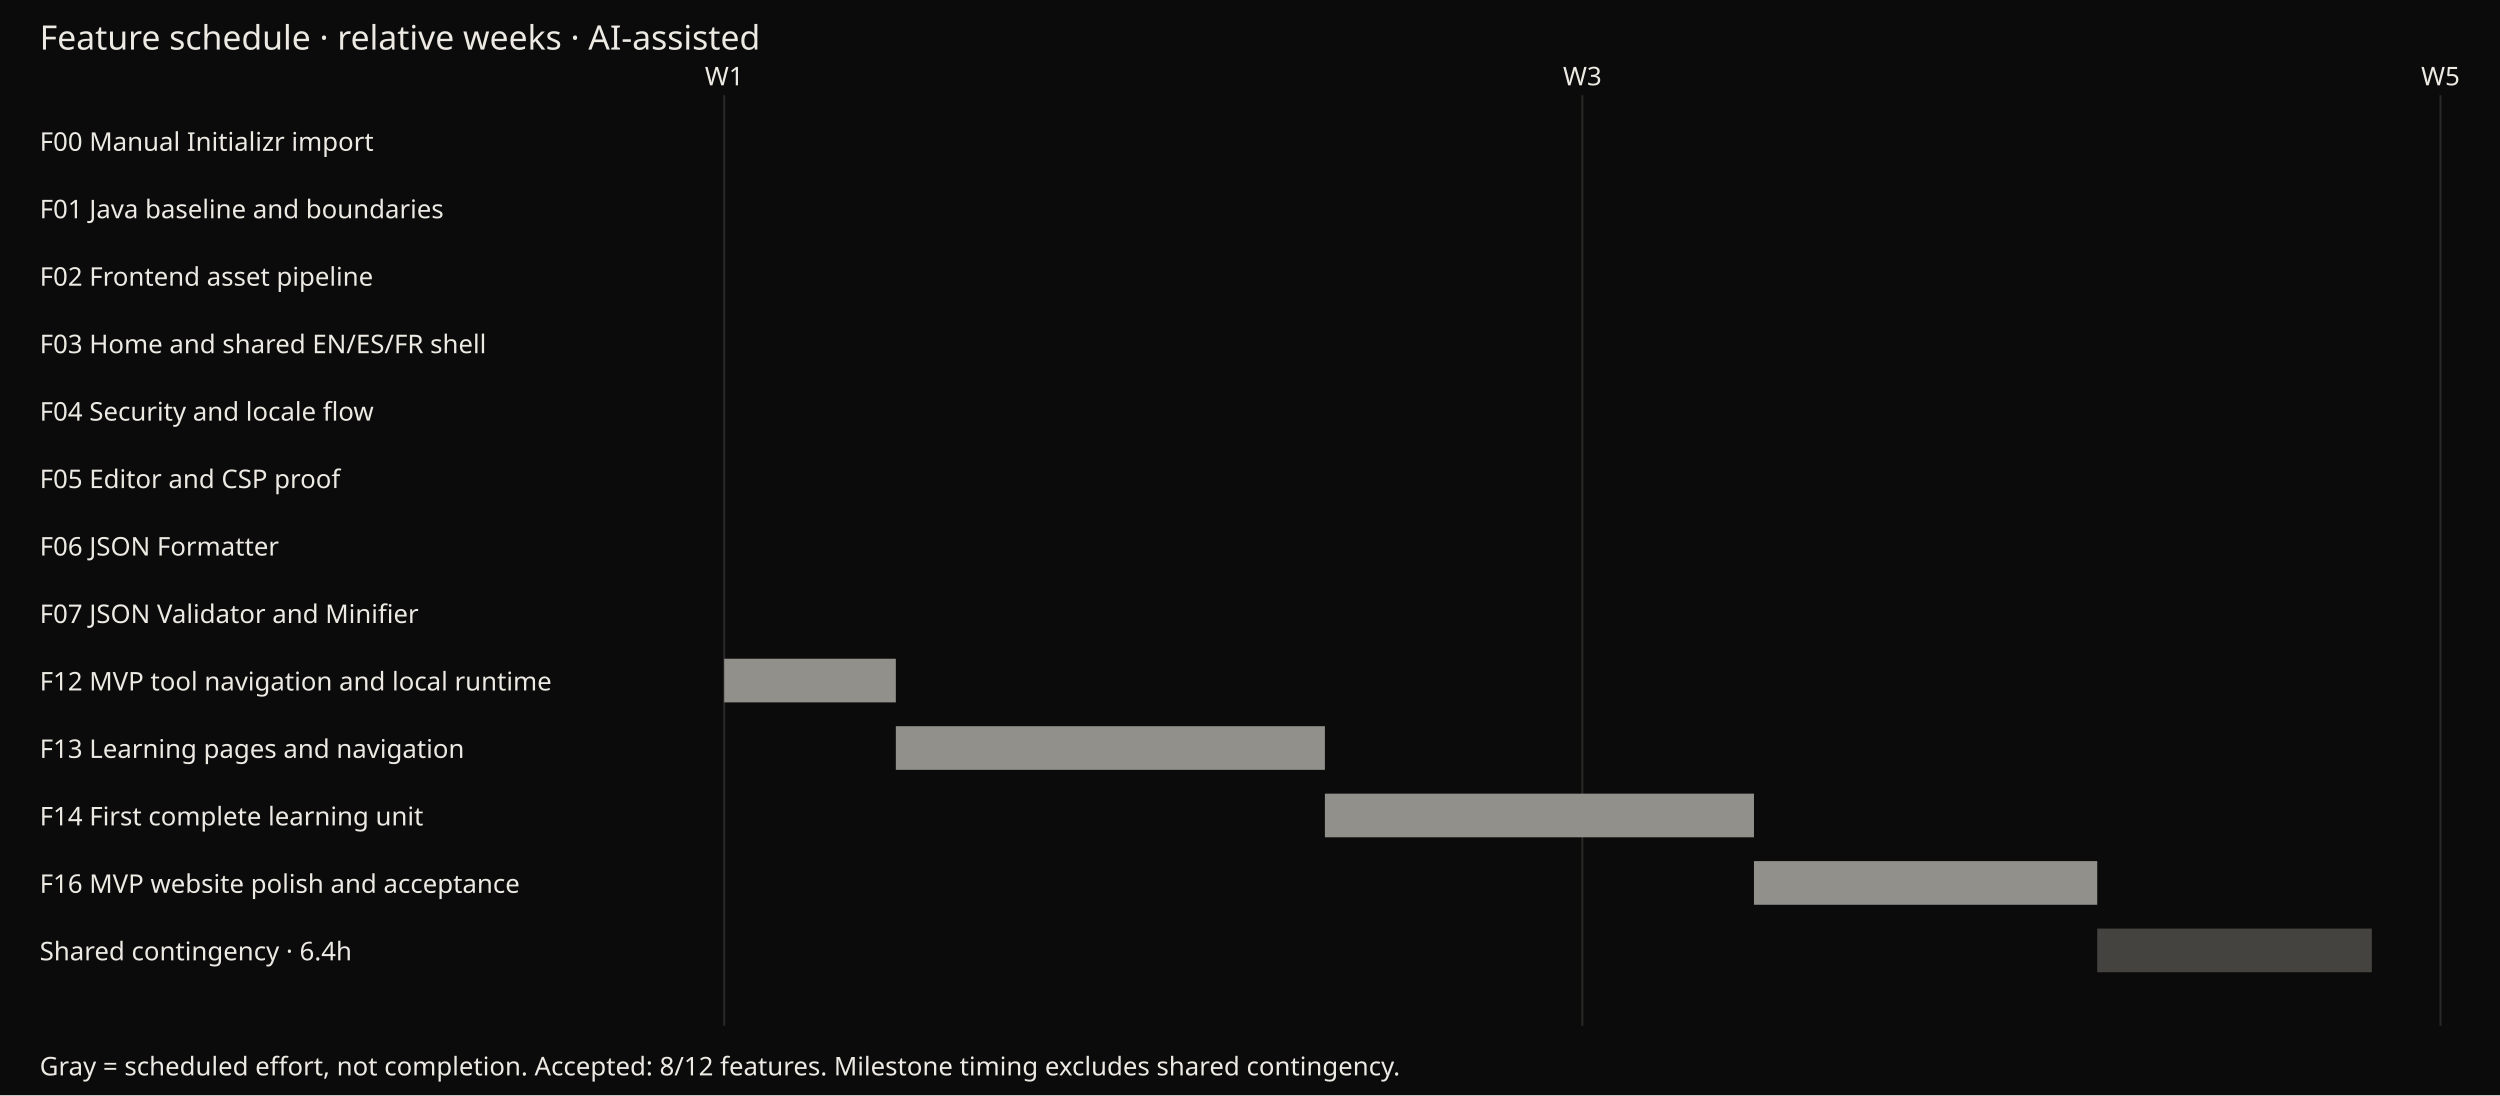
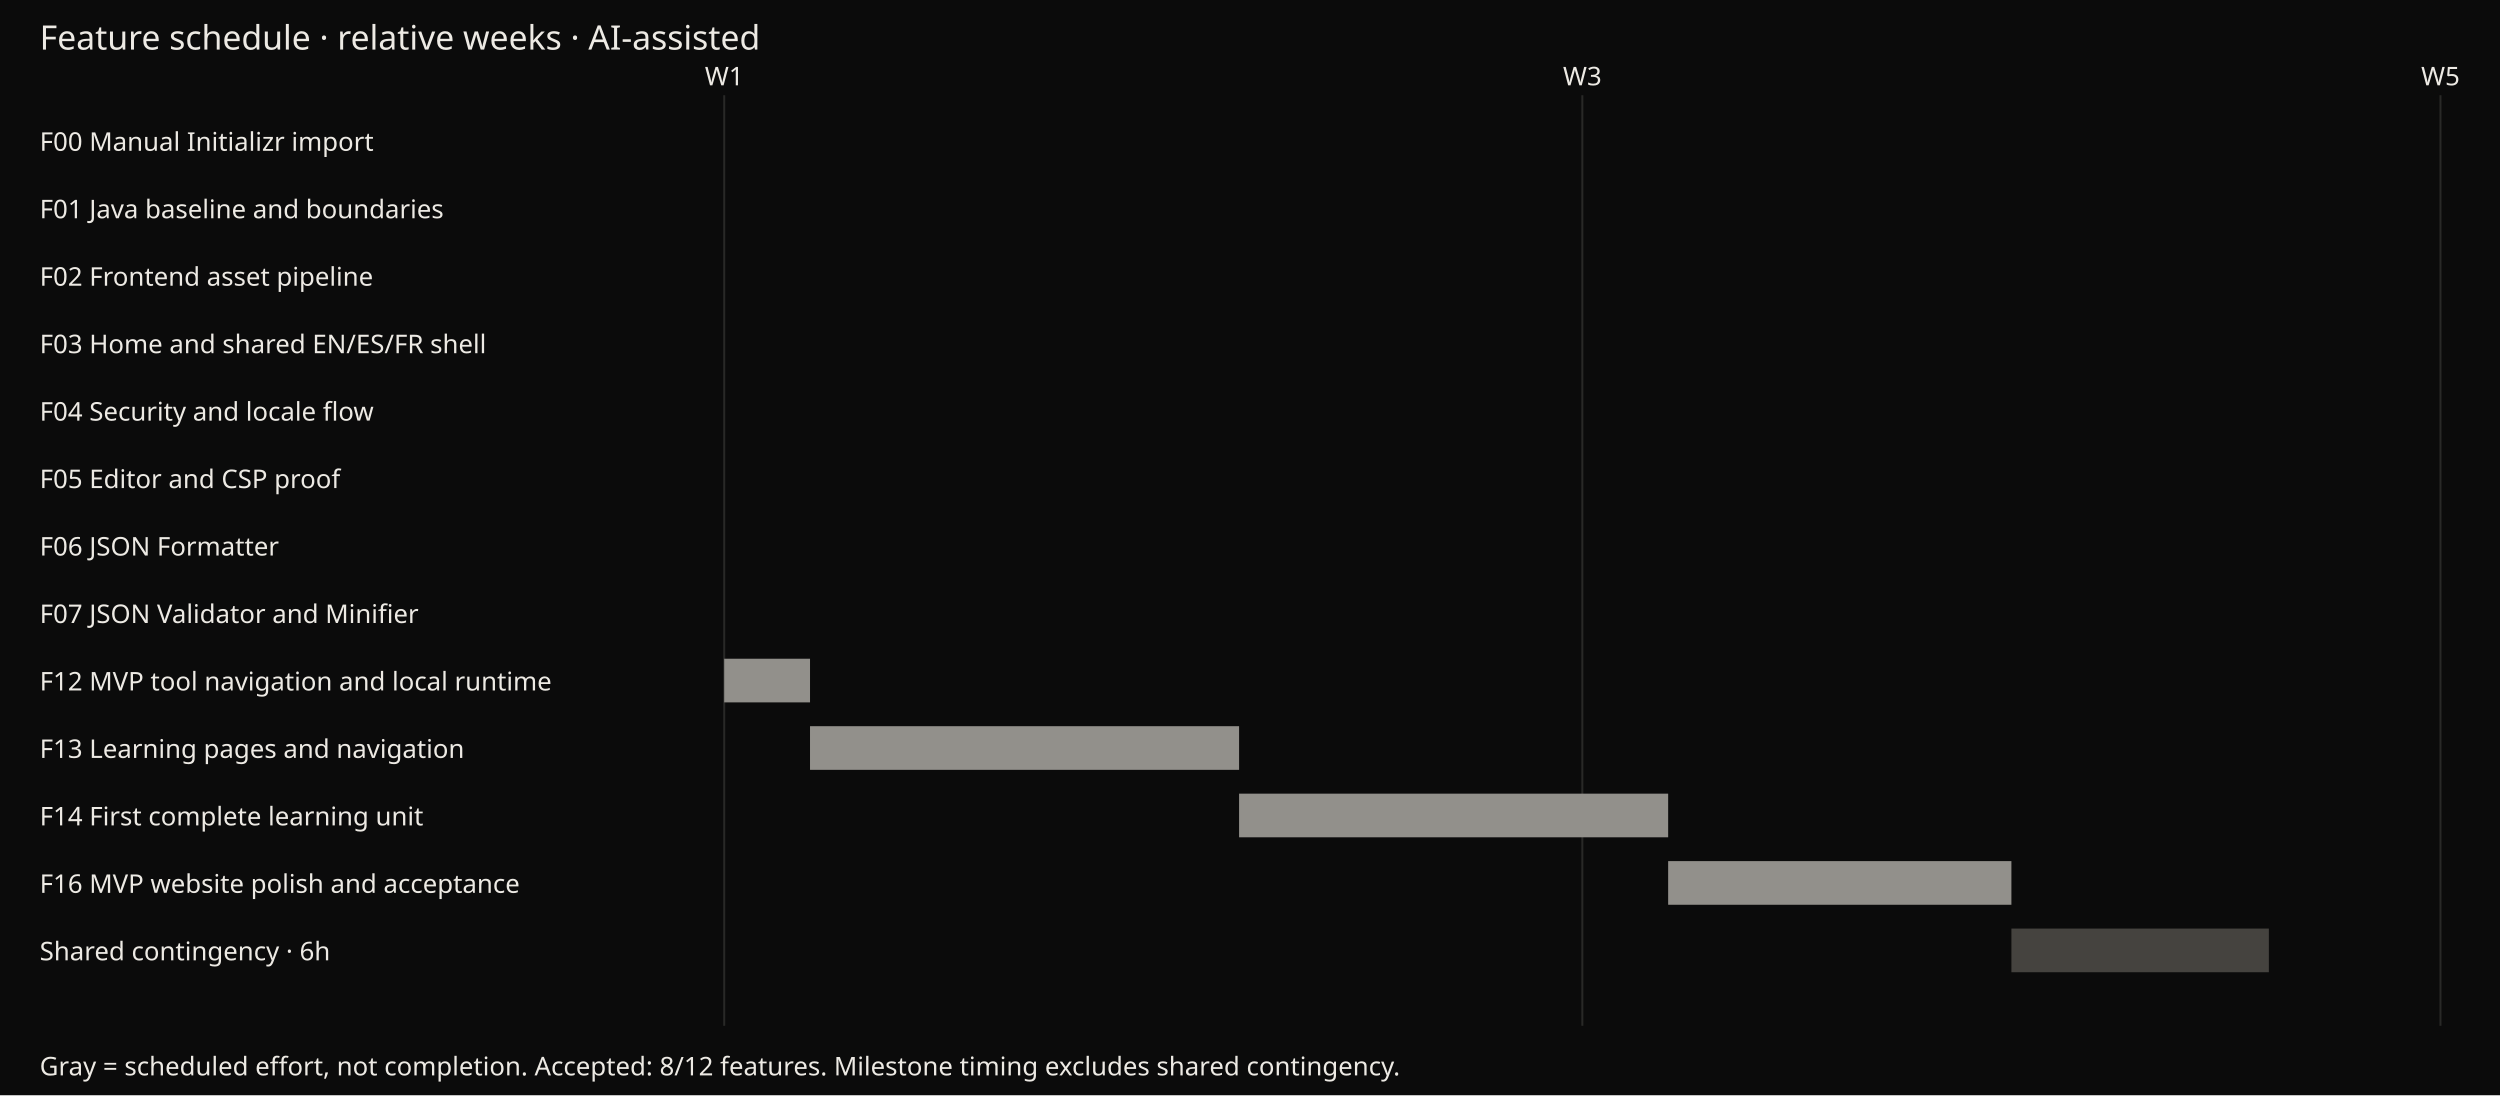
<svg xmlns="http://www.w3.org/2000/svg" viewBox="0 0 1260 552" role="img" aria-labelledby="title desc">
  <rect width="100%" height="100%" fill="#0b0b0b" />
  <g font-family="system-ui,sans-serif" font-size="13" fill="#edeae4">
    <text x="20" y="25" font-size="17">Feature schedule · relative weeks · AI-assisted</text>
    <path d="M365.0 48 V517" stroke="#292927" />
    <text x="365.0" y="43" text-anchor="middle">W1</text>
    <path d="M797.5 48 V517" stroke="#292927" />
    <text x="797.5" y="43" text-anchor="middle">W3</text>
    <path d="M1230.0 48 V517" stroke="#292927" />
    <text x="1230.0" y="43" text-anchor="middle">W5</text>
    <text x="20" y="76">F00 Manual Initializr import</text>
    <rect x="365.00" y="60" width="0.00" height="22" fill="#9bb7a1" />
    <text x="20" y="110">F01 Java baseline and boundaries</text>
    <rect x="365.00" y="94" width="0.00" height="22" fill="#9bb7a1" />
    <text x="20" y="144">F02 Frontend asset pipeline</text>
    <rect x="365.00" y="128" width="0.00" height="22" fill="#9bb7a1" />
    <text x="20" y="178">F03 Home and shared EN/ES/FR shell</text>
    <rect x="365.00" y="162" width="0.00" height="22" fill="#9bb7a1" />
    <text x="20" y="212">F04 Security and locale flow</text>
    <rect x="365.00" y="196" width="0.00" height="22" fill="#9bb7a1" />
    <text x="20" y="246">F05 Editor and CSP proof</text>
    <rect x="365.00" y="230" width="0.00" height="22" fill="#9bb7a1" />
    <text x="20" y="280">F06 JSON Formatter</text>
    <rect x="365.00" y="264" width="0.00" height="22" fill="#9bb7a1" />
    <text x="20" y="314">F07 JSON Validator and Minifier</text>
    <rect x="365.00" y="298" width="0.00" height="22" fill="#9bb7a1" />
    <text x="20" y="348">F12 MVP tool navigation and local runtime</text>
-     <rect x="365.00" y="332" width="86.50" height="22" fill="#92908b" />
+     <rect x="365.00" y="332" width="43.25" height="22" fill="#92908b" />
    <text x="20" y="382">F13 Learning pages and navigation</text>
-     <rect x="451.50" y="366" width="216.25" height="22" fill="#92908b" />
+     <rect x="408.25" y="366" width="216.25" height="22" fill="#92908b" />
    <text x="20" y="416">F14 First complete learning unit</text>
-     <rect x="667.75" y="400" width="216.25" height="22" fill="#92908b" />
+     <rect x="624.50" y="400" width="216.25" height="22" fill="#92908b" />
    <text x="20" y="450">F16 MVP website polish and acceptance</text>
-     <rect x="884.00" y="434" width="173.00" height="22" fill="#92908b" />
-     <text x="20" y="484">Shared contingency · 6.4h</text>
-     <rect x="1057.00" y="468" width="138.40" height="22" fill="#45433f" />
+     <rect x="840.75" y="434" width="173.00" height="22" fill="#92908b" />
+     <text x="20" y="484">Shared contingency · 6h</text>
+     <rect x="1013.75" y="468" width="129.75" height="22" fill="#45433f" />
    <text x="20" y="542">Gray = scheduled effort, not completion. Accepted: 8/12 features. Milestone timing excludes shared contingency.</text>
  </g>
</svg>
